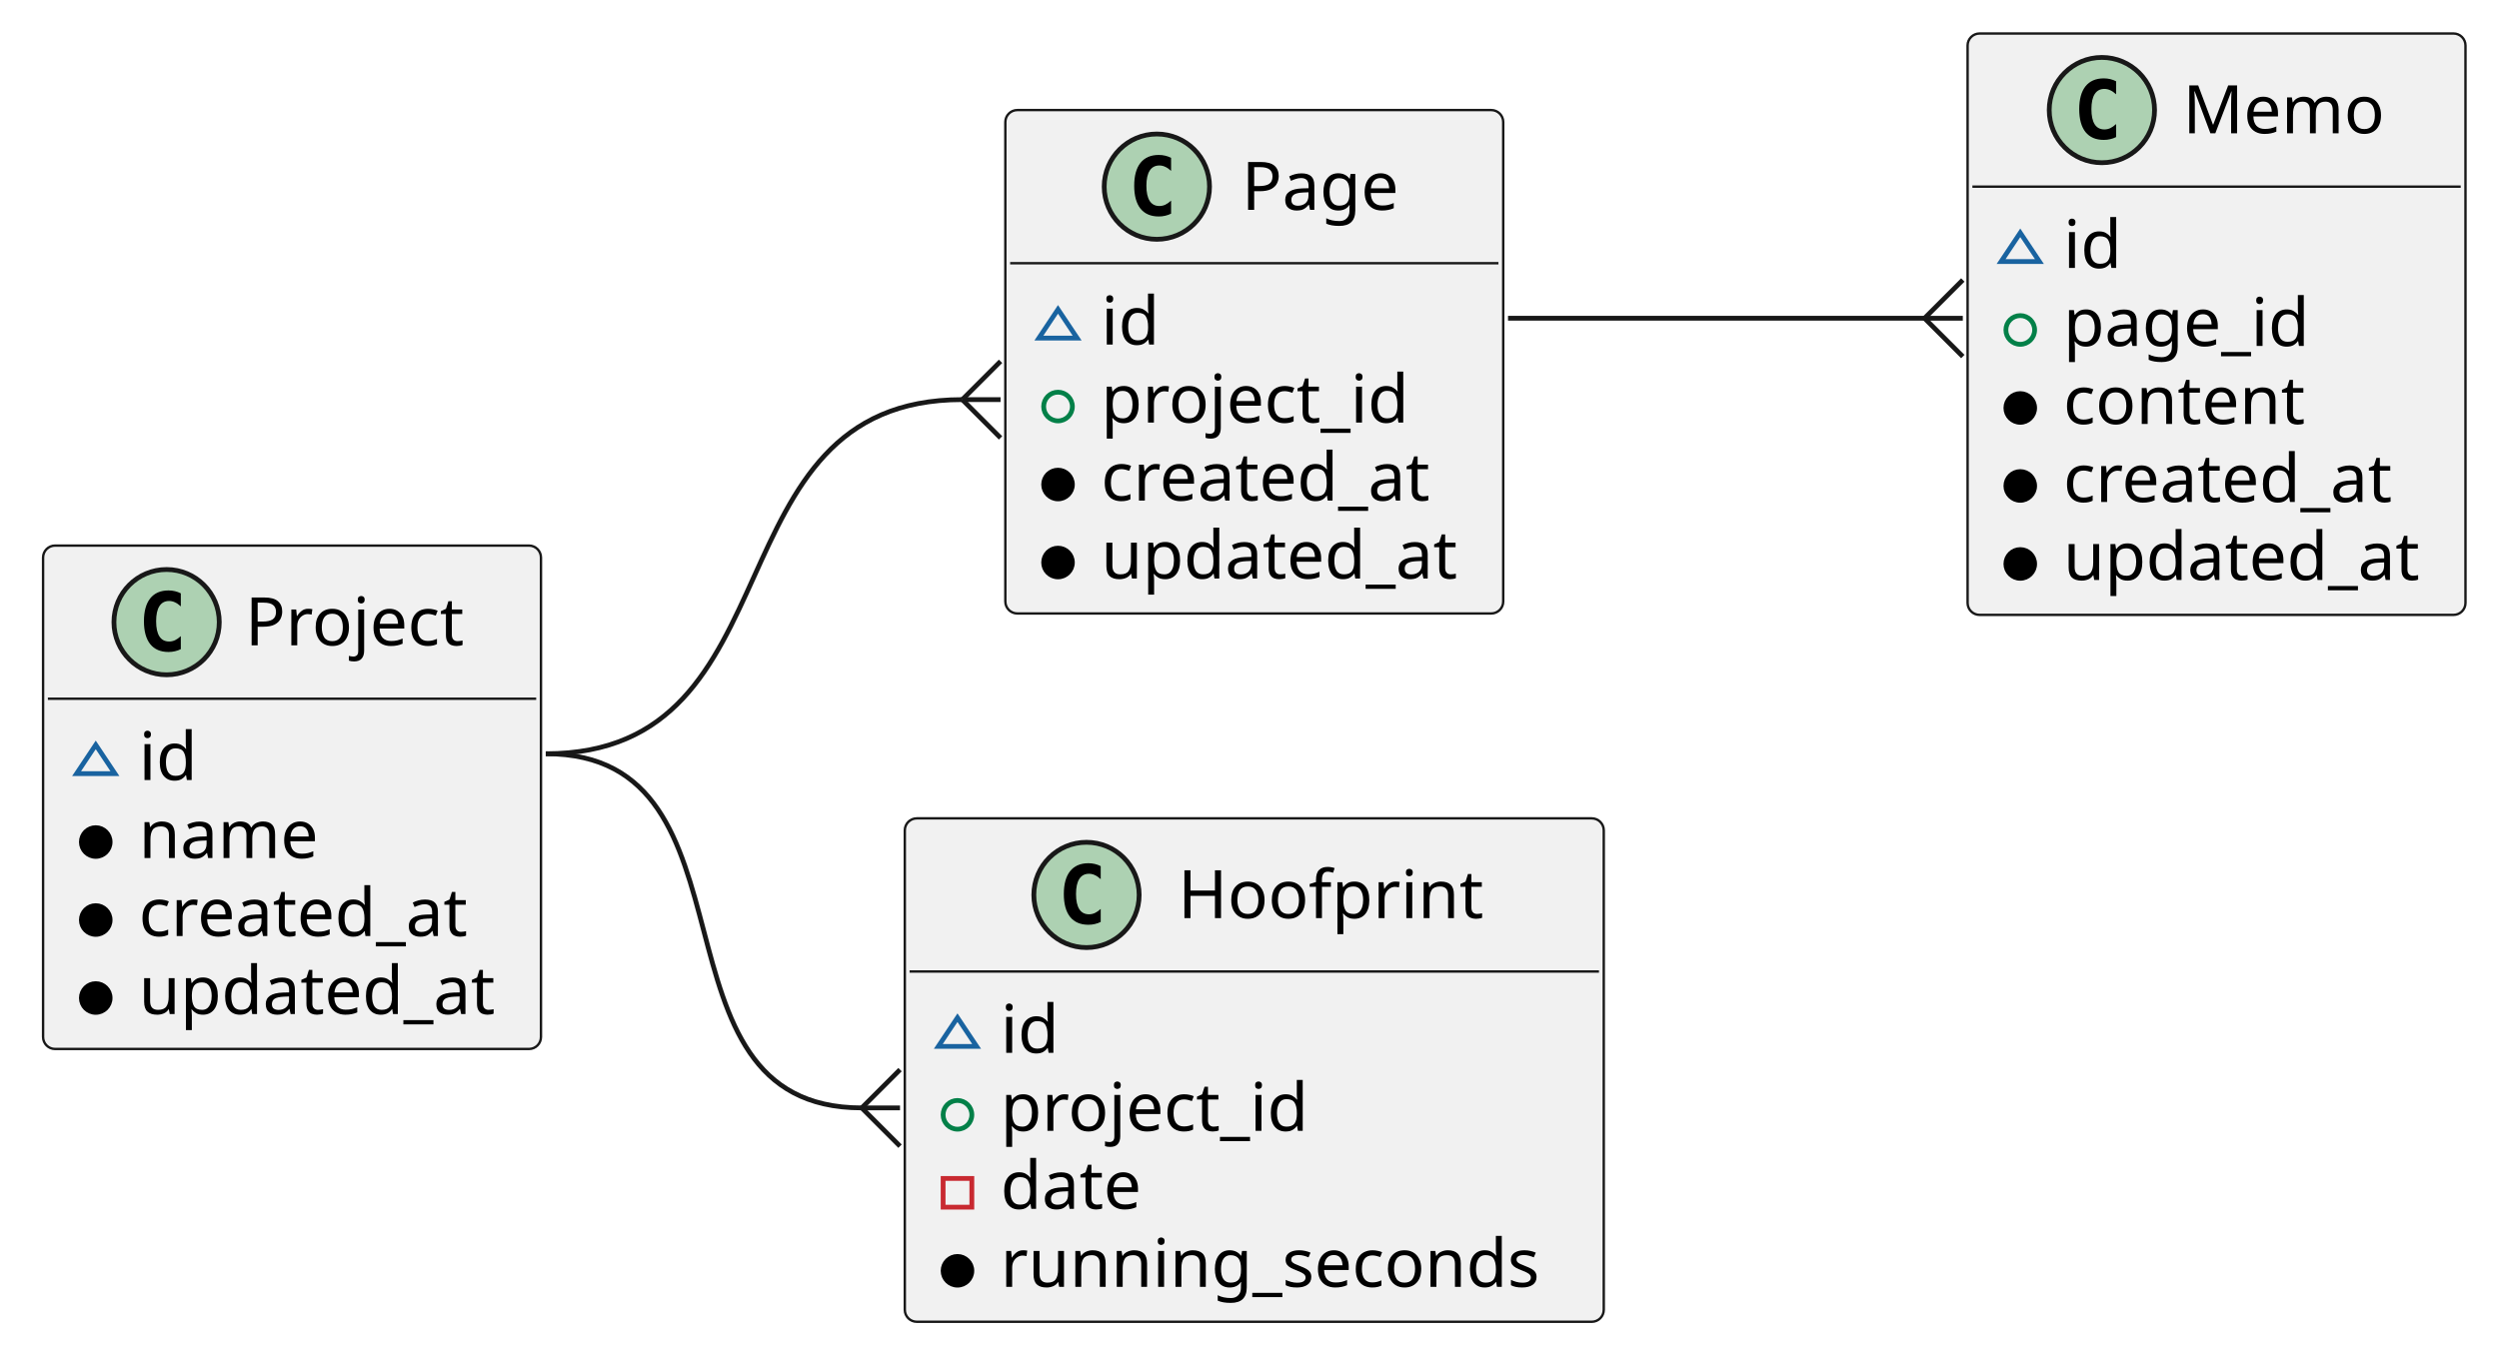
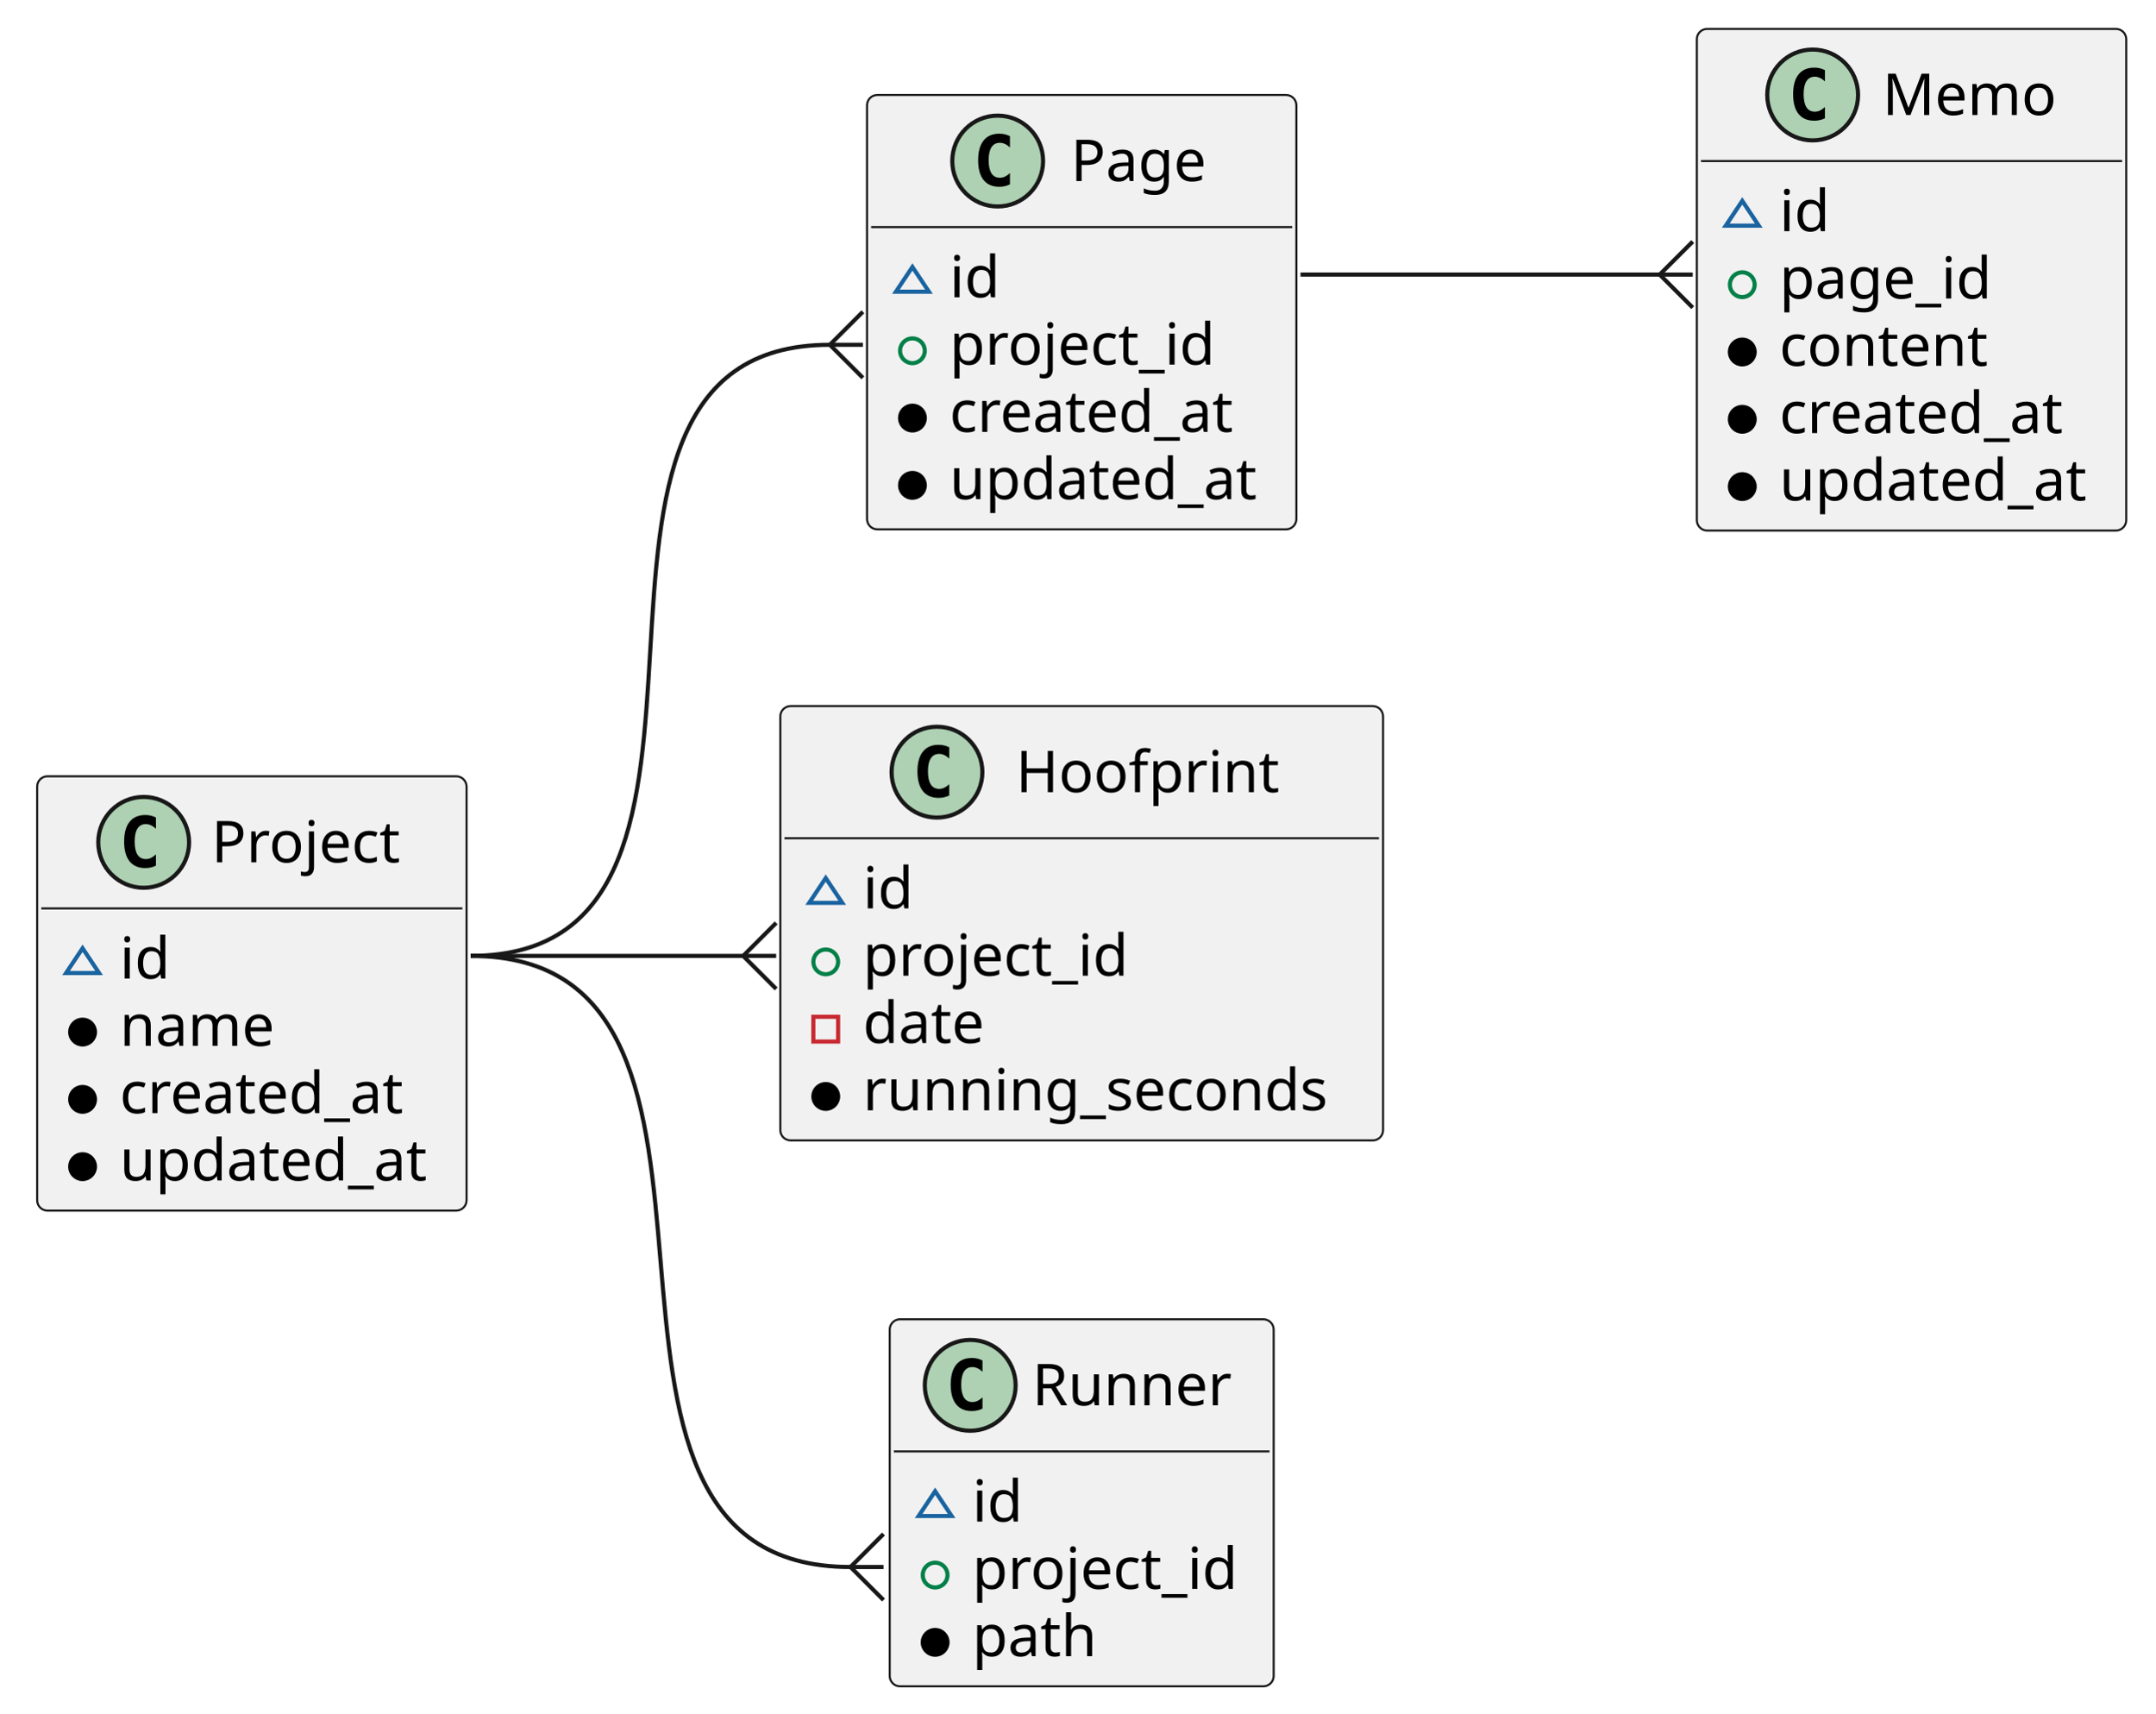
- <svg xmlns="http://www.w3.org/2000/svg" contentStyleType="text/css" height="283px" preserveAspectRatio="none" style="width:522px;height:283px;background:#FFFFFF;" version="1.1" viewBox="0 0 522 283" width="522px" zoomAndPan="magnify">
+ <svg xmlns="http://www.w3.org/2000/svg" contentStyleType="text/css" height="415px" preserveAspectRatio="none" style="width:522px;height:415px;background:#FFFFFF;" version="1.1" viewBox="0 0 522 415" width="522px" zoomAndPan="magnify">
  <defs />
  <g>
    <g id="elem_Project">
-       <rect codeLine="1" fill="#F1F1F1" height="105.188" id="Project" rx="2.5" ry="2.5" style="stroke:#181818;stroke-width:0.5;" width="104" x="9" y="114" />
-       <ellipse cx="34.8" cy="130" fill="#ADD1B2" rx="11" ry="11" style="stroke:#181818;stroke-width:1.0;" />
-       <path d="M37.769,135.641 Q37.191,135.938 36.55,136.078 Q35.909,136.234 35.206,136.234 Q32.706,136.234 31.378,134.594 Q30.066,132.938 30.066,129.812 Q30.066,126.688 31.378,125.031 Q32.706,123.375 35.206,123.375 Q35.909,123.375 36.55,123.531 Q37.206,123.688 37.769,123.984 L37.769,126.703 Q37.144,126.125 36.55,125.859 Q35.956,125.578 35.331,125.578 Q33.987,125.578 33.3,126.656 Q32.612,127.719 32.612,129.812 Q32.612,131.906 33.3,132.984 Q33.987,134.047 35.331,134.047 Q35.956,134.047 36.55,133.781 Q37.144,133.5 37.769,132.922 L37.769,135.641 Z " fill="#000000" />
-       <text fill="#000000" font-family="sans-serif" font-size="14" lengthAdjust="spacing" textLength="48" x="51.2" y="134.847">Project</text>
-       <line style="stroke:#181818;stroke-width:0.5;" x1="10" x2="112" y1="146" y2="146" />
-       <polygon fill="none" points="20,155.648,16,161.648,24,161.648" style="stroke:#1963A0;stroke-width:1.0;" />
-       <text fill="#000000" font-family="sans-serif" font-size="14" lengthAdjust="spacing" textLength="12" x="29" y="162.995">id</text>
-       <ellipse cx="20" cy="175.945" fill="#000000" rx="3" ry="3" style="stroke:#000000;stroke-width:1.0;" />
-       <text fill="#000000" font-family="sans-serif" font-size="14" lengthAdjust="spacing" textLength="39" x="29" y="179.292">name</text>
-       <ellipse cx="20" cy="192.242" fill="#000000" rx="3" ry="3" style="stroke:#000000;stroke-width:1.0;" />
-       <text fill="#000000" font-family="sans-serif" font-size="14" lengthAdjust="spacing" textLength="73" x="29" y="195.589">created_at</text>
-       <ellipse cx="20" cy="208.539" fill="#000000" rx="3" ry="3" style="stroke:#000000;stroke-width:1.0;" />
-       <text fill="#000000" font-family="sans-serif" font-size="14" lengthAdjust="spacing" textLength="78" x="29" y="211.886">updated_at</text>
+       <rect codeLine="1" fill="#F1F1F1" height="105.188" id="Project" rx="2.5" ry="2.5" style="stroke:#181818;stroke-width:0.5;" width="104" x="9" y="188" />
+       <ellipse cx="34.8" cy="204" fill="#ADD1B2" rx="11" ry="11" style="stroke:#181818;stroke-width:1.0;" />
+       <path d="M37.769,209.641 Q37.191,209.938 36.55,210.078 Q35.909,210.234 35.206,210.234 Q32.706,210.234 31.378,208.594 Q30.066,206.938 30.066,203.812 Q30.066,200.688 31.378,199.031 Q32.706,197.375 35.206,197.375 Q35.909,197.375 36.55,197.531 Q37.206,197.688 37.769,197.984 L37.769,200.703 Q37.144,200.125 36.55,199.859 Q35.956,199.578 35.331,199.578 Q33.987,199.578 33.3,200.656 Q32.612,201.719 32.612,203.812 Q32.612,205.906 33.3,206.984 Q33.987,208.047 35.331,208.047 Q35.956,208.047 36.55,207.781 Q37.144,207.5 37.769,206.922 L37.769,209.641 Z " fill="#000000" />
+       <text fill="#000000" font-family="sans-serif" font-size="14" lengthAdjust="spacing" textLength="48" x="51.2" y="208.847">Project</text>
+       <line style="stroke:#181818;stroke-width:0.5;" x1="10" x2="112" y1="220" y2="220" />
+       <polygon fill="none" points="20,229.648,16,235.648,24,235.648" style="stroke:#1963A0;stroke-width:1.0;" />
+       <text fill="#000000" font-family="sans-serif" font-size="14" lengthAdjust="spacing" textLength="12" x="29" y="236.995">id</text>
+       <ellipse cx="20" cy="249.945" fill="#000000" rx="3" ry="3" style="stroke:#000000;stroke-width:1.0;" />
+       <text fill="#000000" font-family="sans-serif" font-size="14" lengthAdjust="spacing" textLength="39" x="29" y="253.292">name</text>
+       <ellipse cx="20" cy="266.242" fill="#000000" rx="3" ry="3" style="stroke:#000000;stroke-width:1.0;" />
+       <text fill="#000000" font-family="sans-serif" font-size="14" lengthAdjust="spacing" textLength="73" x="29" y="269.589">created_at</text>
+       <ellipse cx="20" cy="282.539" fill="#000000" rx="3" ry="3" style="stroke:#000000;stroke-width:1.0;" />
+       <text fill="#000000" font-family="sans-serif" font-size="14" lengthAdjust="spacing" textLength="78" x="29" y="285.886">updated_at</text>
    </g>
    <g id="elem_Page">
      <rect codeLine="7" fill="#F1F1F1" height="105.188" id="Page" rx="2.5" ry="2.5" style="stroke:#181818;stroke-width:0.5;" width="104" x="210" y="23" />
      <ellipse cx="241.65" cy="39" fill="#ADD1B2" rx="11" ry="11" style="stroke:#181818;stroke-width:1.0;" />
      <path d="M244.619,44.641 Q244.041,44.938 243.4,45.078 Q242.759,45.234 242.056,45.234 Q239.556,45.234 238.228,43.594 Q236.916,41.938 236.916,38.812 Q236.916,35.688 238.228,34.031 Q239.556,32.375 242.056,32.375 Q242.759,32.375 243.4,32.531 Q244.056,32.688 244.619,32.984 L244.619,35.703 Q243.994,35.125 243.4,34.859 Q242.806,34.578 242.181,34.578 Q240.838,34.578 240.15,35.656 Q239.463,36.719 239.463,38.812 Q239.463,40.906 240.15,41.984 Q240.838,43.047 242.181,43.047 Q242.806,43.047 243.4,42.781 Q243.994,42.5 244.619,41.922 L244.619,44.641 Z " fill="#000000" />
      <text fill="#000000" font-family="sans-serif" font-size="14" lengthAdjust="spacing" textLength="35" x="259.35" y="43.847">Page</text>
      <line style="stroke:#181818;stroke-width:0.5;" x1="211" x2="313" y1="55" y2="55" />
      <polygon fill="none" points="221,64.648,217,70.648,225,70.648" style="stroke:#1963A0;stroke-width:1.0;" />
      <text fill="#000000" font-family="sans-serif" font-size="14" lengthAdjust="spacing" textLength="12" x="230" y="71.995">id</text>
      <ellipse cx="221" cy="84.945" fill="none" rx="3" ry="3" style="stroke:#038048;stroke-width:1.0;" />
      <text fill="#000000" font-family="sans-serif" font-size="14" lengthAdjust="spacing" textLength="67" x="230" y="88.292">project_id</text>
      <ellipse cx="221" cy="101.242" fill="#000000" rx="3" ry="3" style="stroke:#000000;stroke-width:1.0;" />
      <text fill="#000000" font-family="sans-serif" font-size="14" lengthAdjust="spacing" textLength="73" x="230" y="104.589">created_at</text>
      <ellipse cx="221" cy="117.539" fill="#000000" rx="3" ry="3" style="stroke:#000000;stroke-width:1.0;" />
      <text fill="#000000" font-family="sans-serif" font-size="14" lengthAdjust="spacing" textLength="78" x="230" y="120.886">updated_at</text>
    </g>
    <g id="elem_Memo">
      <rect codeLine="13" fill="#F1F1F1" height="121.484" id="Memo" rx="2.5" ry="2.5" style="stroke:#181818;stroke-width:0.5;" width="104" x="411" y="7" />
      <ellipse cx="439.05" cy="23" fill="#ADD1B2" rx="11" ry="11" style="stroke:#181818;stroke-width:1.0;" />
      <path d="M442.019,28.641 Q441.441,28.938 440.8,29.078 Q440.159,29.234 439.456,29.234 Q436.956,29.234 435.628,27.594 Q434.316,25.938 434.316,22.812 Q434.316,19.688 435.628,18.031 Q436.956,16.375 439.456,16.375 Q440.159,16.375 440.8,16.531 Q441.456,16.688 442.019,16.984 L442.019,19.703 Q441.394,19.125 440.8,18.859 Q440.206,18.578 439.581,18.578 Q438.238,18.578 437.55,19.656 Q436.863,20.719 436.863,22.812 Q436.863,24.906 437.55,25.984 Q438.238,27.047 439.581,27.047 Q440.206,27.047 440.8,26.781 Q441.394,26.5 442.019,25.922 L442.019,28.641 Z " fill="#000000" />
      <text fill="#000000" font-family="sans-serif" font-size="14" lengthAdjust="spacing" textLength="43" x="455.95" y="27.847">Memo</text>
      <line style="stroke:#181818;stroke-width:0.5;" x1="412" x2="514" y1="39" y2="39" />
      <polygon fill="none" points="422,48.648,418,54.648,426,54.648" style="stroke:#1963A0;stroke-width:1.0;" />
      <text fill="#000000" font-family="sans-serif" font-size="14" lengthAdjust="spacing" textLength="12" x="431" y="55.995">id</text>
      <ellipse cx="422" cy="68.945" fill="none" rx="3" ry="3" style="stroke:#038048;stroke-width:1.0;" />
      <text fill="#000000" font-family="sans-serif" font-size="14" lengthAdjust="spacing" textLength="54" x="431" y="72.292">page_id</text>
      <ellipse cx="422" cy="85.242" fill="#000000" rx="3" ry="3" style="stroke:#000000;stroke-width:1.0;" />
      <text fill="#000000" font-family="sans-serif" font-size="14" lengthAdjust="spacing" textLength="54" x="431" y="88.589">content</text>
      <ellipse cx="422" cy="101.539" fill="#000000" rx="3" ry="3" style="stroke:#000000;stroke-width:1.0;" />
      <text fill="#000000" font-family="sans-serif" font-size="14" lengthAdjust="spacing" textLength="73" x="431" y="104.886">created_at</text>
      <ellipse cx="422" cy="117.836" fill="#000000" rx="3" ry="3" style="stroke:#000000;stroke-width:1.0;" />
      <text fill="#000000" font-family="sans-serif" font-size="14" lengthAdjust="spacing" textLength="78" x="431" y="121.183">updated_at</text>
    </g>
    <g id="elem_Hoofprint">
      <rect codeLine="20" fill="#F1F1F1" height="105.188" id="Hoofprint" rx="2.5" ry="2.5" style="stroke:#181818;stroke-width:0.5;" width="146" x="189" y="171" />
      <ellipse cx="226.95" cy="187" fill="#ADD1B2" rx="11" ry="11" style="stroke:#181818;stroke-width:1.0;" />
      <path d="M229.919,192.641 Q229.341,192.938 228.7,193.078 Q228.059,193.234 227.356,193.234 Q224.856,193.234 223.528,191.594 Q222.216,189.938 222.216,186.812 Q222.216,183.688 223.528,182.031 Q224.856,180.375 227.356,180.375 Q228.059,180.375 228.7,180.531 Q229.356,180.688 229.919,180.984 L229.919,183.703 Q229.294,183.125 228.7,182.859 Q228.106,182.578 227.481,182.578 Q226.137,182.578 225.45,183.656 Q224.762,184.719 224.762,186.812 Q224.762,188.906 225.45,189.984 Q226.137,191.047 227.481,191.047 Q228.106,191.047 228.7,190.781 Q229.294,190.5 229.919,189.922 L229.919,192.641 Z " fill="#000000" />
      <text fill="#000000" font-family="sans-serif" font-size="14" lengthAdjust="spacing" textLength="63" x="246.05" y="191.847">Hoofprint</text>
      <line style="stroke:#181818;stroke-width:0.5;" x1="190" x2="334" y1="203" y2="203" />
      <polygon fill="none" points="200,212.648,196,218.648,204,218.648" style="stroke:#1963A0;stroke-width:1.0;" />
      <text fill="#000000" font-family="sans-serif" font-size="14" lengthAdjust="spacing" textLength="12" x="209" y="219.995">id</text>
      <ellipse cx="200" cy="232.945" fill="none" rx="3" ry="3" style="stroke:#038048;stroke-width:1.0;" />
      <text fill="#000000" font-family="sans-serif" font-size="14" lengthAdjust="spacing" textLength="67" x="209" y="236.292">project_id</text>
      <rect fill="none" height="6" style="stroke:#C82930;stroke-width:1.0;" width="6" x="197" y="246.242" />
      <text fill="#000000" font-family="sans-serif" font-size="14" lengthAdjust="spacing" textLength="31" x="209" y="252.589">date</text>
      <ellipse cx="200" cy="265.539" fill="#000000" rx="3" ry="3" style="stroke:#000000;stroke-width:1.0;" />
      <text fill="#000000" font-family="sans-serif" font-size="14" lengthAdjust="spacing" textLength="120" x="209" y="268.886">running_seconds</text>
    </g>
+     <g id="elem_Runner">
+       <rect codeLine="26" fill="#F1F1F1" height="88.891" id="Runner" rx="2.5" ry="2.5" style="stroke:#181818;stroke-width:0.5;" width="93" x="215.5" y="319.5" />
+       <ellipse cx="235" cy="335.5" fill="#ADD1B2" rx="11" ry="11" style="stroke:#181818;stroke-width:1.0;" />
+       <path d="M237.969,341.141 Q237.391,341.438 236.75,341.578 Q236.109,341.734 235.406,341.734 Q232.906,341.734 231.578,340.094 Q230.266,338.438 230.266,335.312 Q230.266,332.188 231.578,330.531 Q232.906,328.875 235.406,328.875 Q236.109,328.875 236.75,329.031 Q237.406,329.188 237.969,329.484 L237.969,332.203 Q237.344,331.625 236.75,331.359 Q236.156,331.078 235.531,331.078 Q234.188,331.078 233.5,332.156 Q232.812,333.219 232.812,335.312 Q232.812,337.406 233.5,338.484 Q234.188,339.547 235.531,339.547 Q236.156,339.547 236.75,339.281 Q237.344,339 237.969,338.422 L237.969,341.141 Z " fill="#000000" />
+       <text fill="#000000" font-family="sans-serif" font-size="14" lengthAdjust="spacing" textLength="51" x="250" y="340.347">Runner</text>
+       <line style="stroke:#181818;stroke-width:0.5;" x1="216.5" x2="307.5" y1="351.5" y2="351.5" />
+       <polygon fill="none" points="226.5,361.148,222.5,367.148,230.5,367.148" style="stroke:#1963A0;stroke-width:1.0;" />
+       <text fill="#000000" font-family="sans-serif" font-size="14" lengthAdjust="spacing" textLength="12" x="235.5" y="368.495">id</text>
+       <ellipse cx="226.5" cy="381.445" fill="none" rx="3" ry="3" style="stroke:#038048;stroke-width:1.0;" />
+       <text fill="#000000" font-family="sans-serif" font-size="14" lengthAdjust="spacing" textLength="67" x="235.5" y="384.792">project_id</text>
+       <ellipse cx="226.5" cy="397.742" fill="#000000" rx="3" ry="3" style="stroke:#000000;stroke-width:1.0;" />
+       <text fill="#000000" font-family="sans-serif" font-size="14" lengthAdjust="spacing" textLength="31" x="235.5" y="401.089">path</text>
+     </g>
    <g id="link_Project_Page">
-       <path codeLine="30" d="M114,157.5 C167.52,157.5 147.48,83.5 201,83.5 " fill="none" id="Project-to-Page" style="stroke:#181818;stroke-width:1.0;" />
+       <path codeLine="35" d="M114,231.5 C192.16,231.5 122.84,83.5 201,83.5 " fill="none" id="Project-to-Page" style="stroke:#181818;stroke-width:1.0;" />
      <line style="stroke:#181818;stroke-width:1.0;" x1="201" x2="209" y1="83.5" y2="75.5" />
      <line style="stroke:#181818;stroke-width:1.0;" x1="201" x2="209" y1="83.5" y2="91.5" />
      <line style="stroke:#181818;stroke-width:1.0;" x1="201" x2="209" y1="83.5" y2="83.5" />
    </g>
    <g id="link_Page_Memo">
-       <path codeLine="31" d="M315,66.5 C357.22,66.5 359.78,66.5 402,66.5 " fill="none" id="Page-to-Memo" style="stroke:#181818;stroke-width:1.0;" />
+       <path codeLine="36" d="M315,66.5 C357.22,66.5 359.78,66.5 402,66.5 " fill="none" id="Page-to-Memo" style="stroke:#181818;stroke-width:1.0;" />
      <line style="stroke:#181818;stroke-width:1.0;" x1="402" x2="410" y1="66.5" y2="58.5" />
      <line style="stroke:#181818;stroke-width:1.0;" x1="402" x2="410" y1="66.5" y2="74.5" />
      <line style="stroke:#181818;stroke-width:1.0;" x1="402" x2="410" y1="66.5" y2="66.5" />
    </g>
    <g id="link_Project_Hoofprint">
-       <path codeLine="32" d="M114,157.5 C160.51,157.5 133.49,231.5 180,231.5 " fill="none" id="Project-to-Hoofprint" style="stroke:#181818;stroke-width:1.0;" />
+       <path codeLine="37" d="M114,231.5 C146.89,231.5 147.11,231.5 180,231.5 " fill="none" id="Project-to-Hoofprint" style="stroke:#181818;stroke-width:1.0;" />
      <line style="stroke:#181818;stroke-width:1.0;" x1="180" x2="188" y1="231.5" y2="223.5" />
      <line style="stroke:#181818;stroke-width:1.0;" x1="180" x2="188" y1="231.5" y2="239.5" />
      <line style="stroke:#181818;stroke-width:1.0;" x1="180" x2="188" y1="231.5" y2="231.5" />
    </g>
+     <g id="link_Project_Runner">
+       <path codeLine="38" d="M114,231.5 C193.39,231.5 126.61,379.5 206,379.5 " fill="none" id="Project-to-Runner" style="stroke:#181818;stroke-width:1.0;" />
+       <line style="stroke:#181818;stroke-width:1.0;" x1="206" x2="214" y1="379.5" y2="371.5" />
+       <line style="stroke:#181818;stroke-width:1.0;" x1="206" x2="214" y1="379.5" y2="387.5" />
+       <line style="stroke:#181818;stroke-width:1.0;" x1="206" x2="214" y1="379.5" y2="379.5" />
+     </g>
  </g>
</svg>
